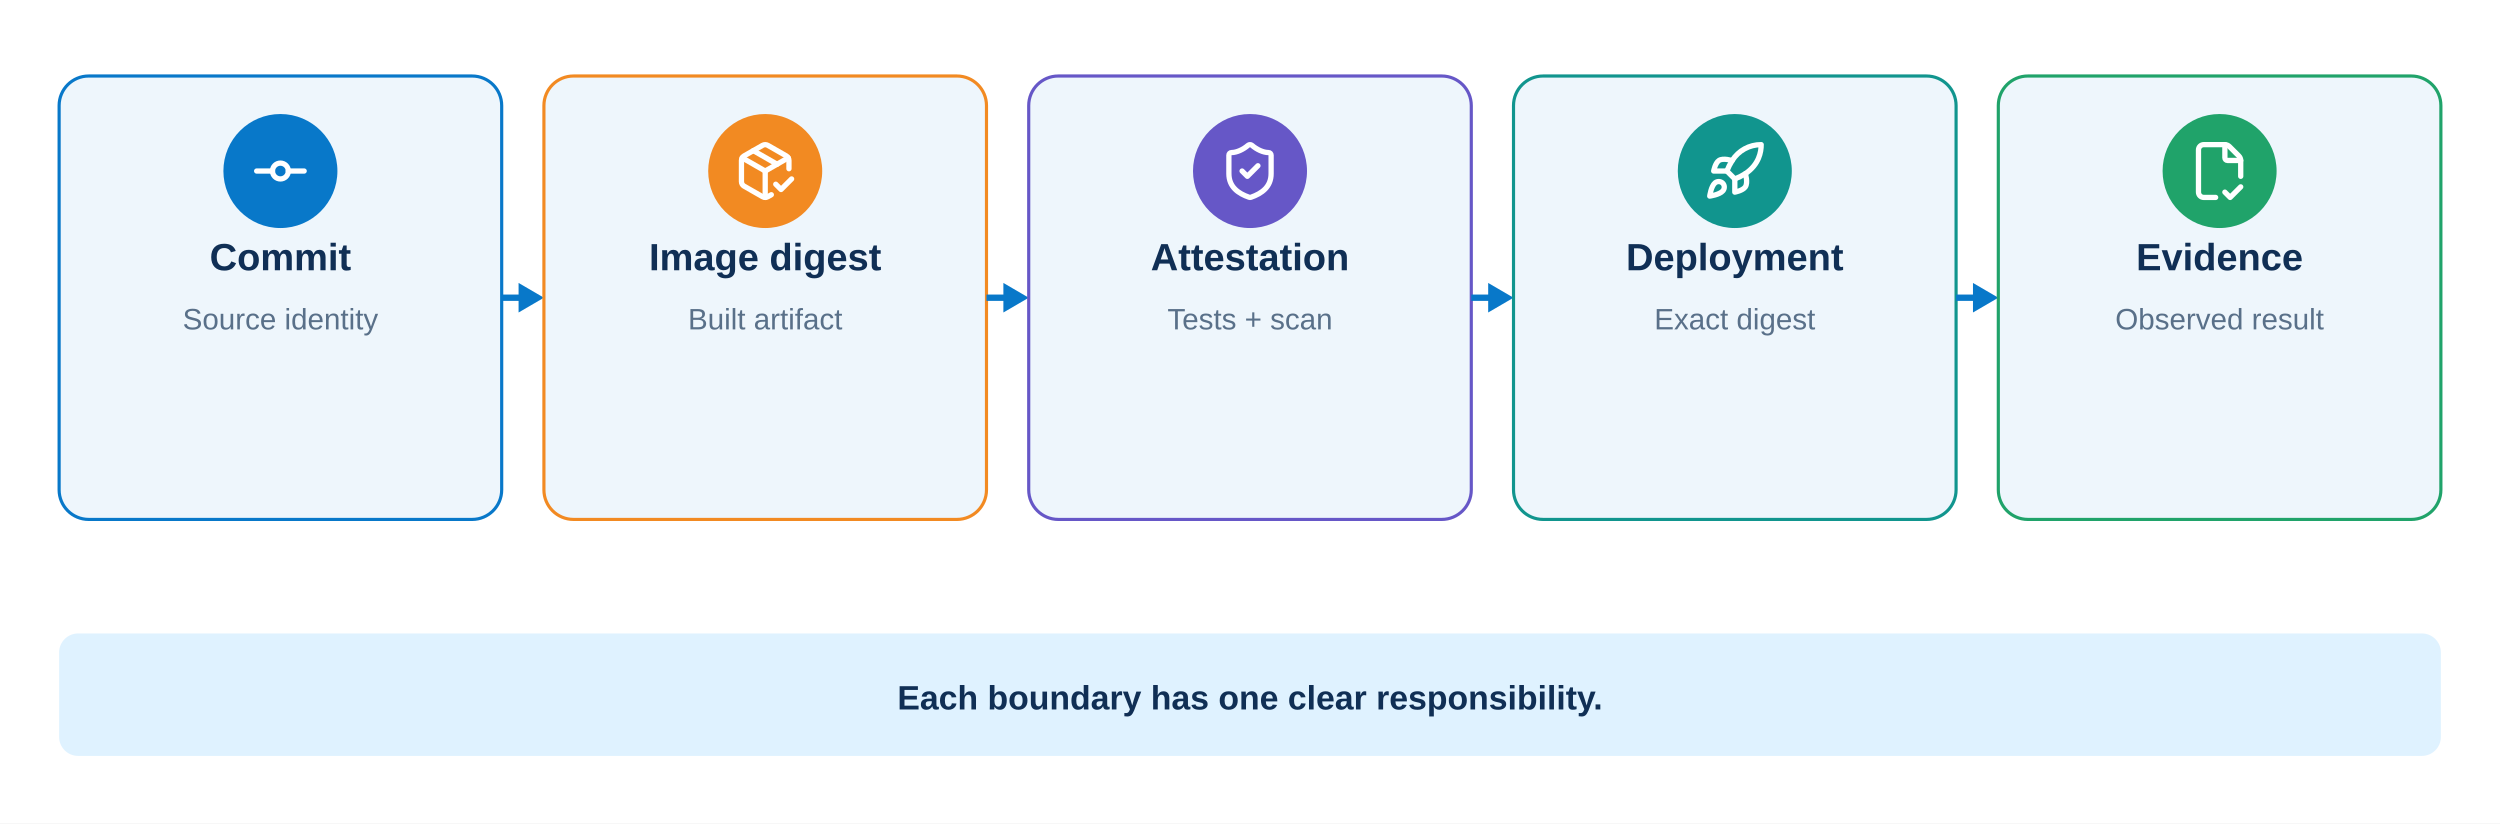
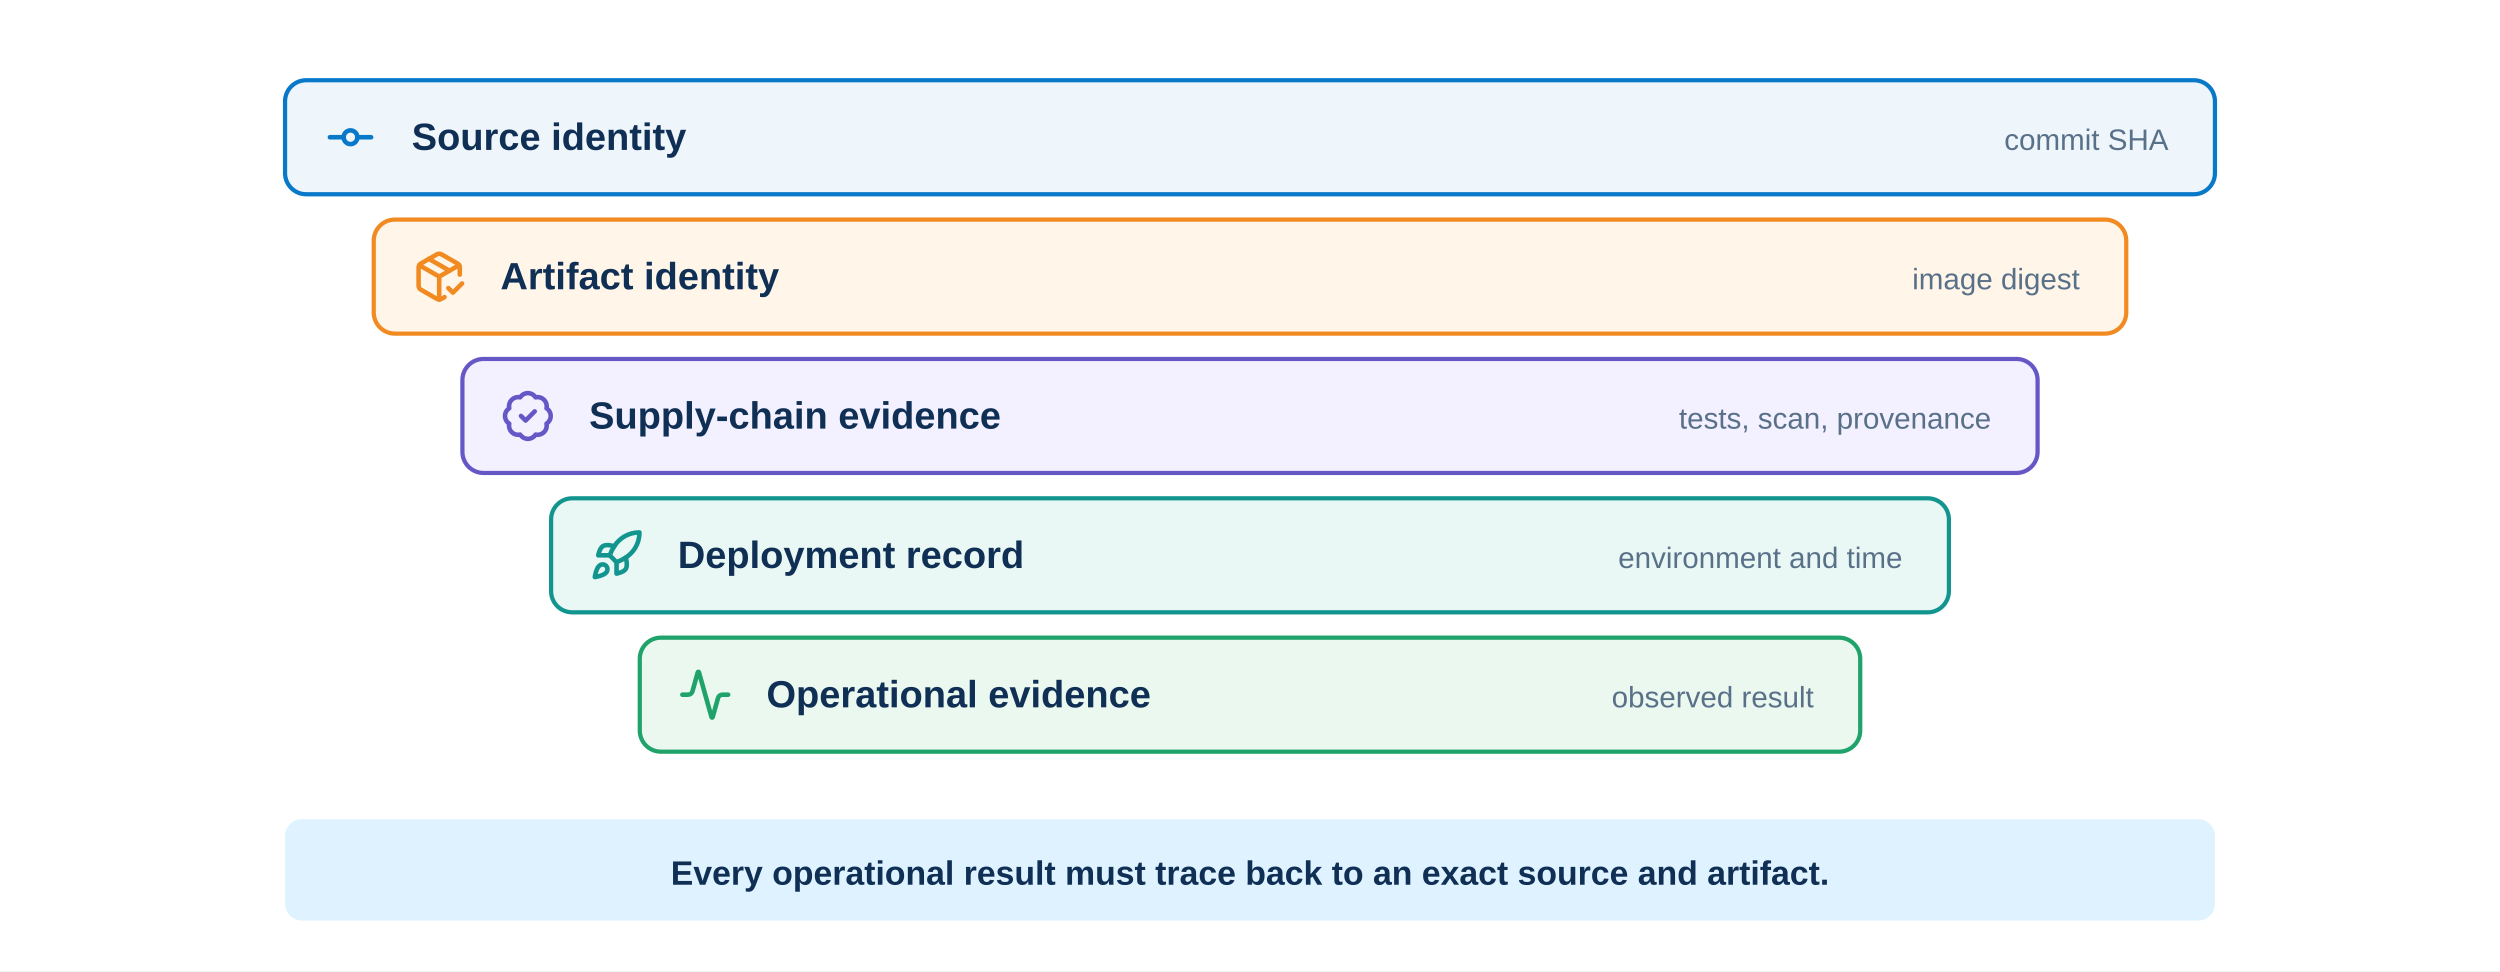
- <svg xmlns="http://www.w3.org/2000/svg" width="1184" height="390" viewBox="0 0 1184 390">
+ <svg xmlns="http://www.w3.org/2000/svg" width="1184" height="460" viewBox="0 0 1184 460">
  <rect width="100%" height="100%" fill="white" />
  <style>.label{font:700 18px Arial,sans-serif;fill:#102f55}.sub{font:400 14px Arial,sans-serif;fill:#597089}.band{font:700 16px Arial,sans-serif;fill:#102f55}.small{font:600 14px Arial,sans-serif;fill:#102f55}</style>
-   <rect x="28" y="36" width="209.6" height="210" rx="14" fill="#eef6fc" stroke="#0878c9" stroke-width="1.5" />
-   <circle cx="132.8" cy="81" r="27" fill="#0878c9" />
-   <g transform="translate(117.8 66) scale(1.25)" fill="none" stroke="#ffffff" stroke-width="2" stroke-linecap="round" stroke-linejoin="round">
+   <rect x="135" y="38" width="914" height="54" rx="10" fill="#eef6fc" stroke="#0878c9" stroke-width="2" />
+   <g transform="translate(153 52) scale(1.083333)" fill="none" stroke="#0878c9" stroke-width="2" stroke-linecap="round" stroke-linejoin="round">
    <circle cx="12" cy="12" r="3" />
    <line x1="3" x2="9" y1="12" y2="12" />
    <line x1="15" x2="21" y1="12" y2="12" />
  </g>
-   <text x="132.8" y="128" text-anchor="middle" class="label">Commit</text>
-   <text x="132.8" y="156" text-anchor="middle" class="sub">Source identity</text>
-   <line x1="237.6" y1="141" x2="246.6" y2="141" stroke="#0878c9" stroke-width="3" />
-   <path d="M245.6 134 L257.6 141 L245.6 148Z" fill="#0878c9" />
-   <rect x="257.6" y="36" width="209.6" height="210" rx="14" fill="#eef6fc" stroke="#f28a22" stroke-width="1.5" />
-   <circle cx="362.4" cy="81" r="27" fill="#f28a22" />
-   <g transform="translate(347.4 66) scale(1.25)" fill="none" stroke="#ffffff" stroke-width="2" stroke-linecap="round" stroke-linejoin="round">
+   <text x="195" y="71" text-anchor="start" class="label">Source identity</text>
+   <text x="1027" y="71" text-anchor="end" class="sub">commit SHA</text>
+   <rect x="177" y="104" width="830" height="54" rx="10" fill="#fff6e9" stroke="#f28a22" stroke-width="2" />
+   <g transform="translate(195 118) scale(1.083333)" fill="none" stroke="#f28a22" stroke-width="2" stroke-linecap="round" stroke-linejoin="round">
    <path d="M12 22V12" />
    <path d="m16 17 2 2 4-4" />
    <path d="M21 11.127V8a2 2 0 0 0-1-1.73l-7-4a2 2 0 0 0-2 0l-7 4A2 2 0 0 0 3 8v8a2 2 0 0 0 1 1.729l7 4a2 2 0 0 0 2 .001l1.32-.753" />
    <path d="M3.29 7 12 12l8.71-5" />
    <path d="m7.5 4.27 8.997 5.148" />
  </g>
-   <text x="362.4" y="128" text-anchor="middle" class="label">Image digest</text>
-   <text x="362.4" y="156" text-anchor="middle" class="sub">Built artifact</text>
-   <line x1="467.2" y1="141" x2="476.2" y2="141" stroke="#0878c9" stroke-width="3" />
-   <path d="M475.2 134 L487.2 141 L475.2 148Z" fill="#0878c9" />
-   <rect x="487.2" y="36" width="209.6" height="210" rx="14" fill="#eef6fc" stroke="#6657c7" stroke-width="1.5" />
-   <circle cx="592" cy="81" r="27" fill="#6657c7" />
-   <g transform="translate(577 66) scale(1.25)" fill="none" stroke="#ffffff" stroke-width="2" stroke-linecap="round" stroke-linejoin="round">
-     <path d="M20 13c0 5-3.5 7.5-7.66 8.95a1 1 0 0 1-.67-.01C7.5 20.5 4 18 4 13V6a1 1 0 0 1 1-1c2 0 4.5-1.2 6.24-2.72a1.17 1.17 0 0 1 1.52 0C14.51 3.81 17 5 19 5a1 1 0 0 1 1 1z" />
+   <text x="237" y="137" text-anchor="start" class="label">Artifact identity</text>
+   <text x="985" y="137" text-anchor="end" class="sub">image digest</text>
+   <rect x="219" y="170" width="746" height="54" rx="10" fill="#f3f0ff" stroke="#6657c7" stroke-width="2" />
+   <g transform="translate(237 184) scale(1.083333)" fill="none" stroke="#6657c7" stroke-width="2" stroke-linecap="round" stroke-linejoin="round">
+     <path d="M3.85 8.62a4 4 0 0 1 4.78-4.77 4 4 0 0 1 6.74 0 4 4 0 0 1 4.78 4.78 4 4 0 0 1 0 6.74 4 4 0 0 1-4.77 4.78 4 4 0 0 1-6.75 0 4 4 0 0 1-4.78-4.77 4 4 0 0 1 0-6.76Z" />
    <path d="m9 12 2 2 4-4" />
  </g>
-   <text x="592" y="128" text-anchor="middle" class="label">Attestation</text>
-   <text x="592" y="156" text-anchor="middle" class="sub">Tests + scan</text>
-   <line x1="696.8" y1="141" x2="705.8" y2="141" stroke="#0878c9" stroke-width="3" />
-   <path d="M704.8 134 L716.8 141 L704.8 148Z" fill="#0878c9" />
-   <rect x="716.8" y="36" width="209.6" height="210" rx="14" fill="#eef6fc" stroke="#11958e" stroke-width="1.5" />
-   <circle cx="821.6" cy="81" r="27" fill="#11958e" />
-   <g transform="translate(806.6 66) scale(1.25)" fill="none" stroke="#ffffff" stroke-width="2" stroke-linecap="round" stroke-linejoin="round">
+   <text x="279" y="203" text-anchor="start" class="label">Supply-chain evidence</text>
+   <text x="943" y="203" text-anchor="end" class="sub">tests, scan, provenance</text>
+   <rect x="261" y="236" width="662" height="54" rx="10" fill="#eaf8f5" stroke="#11958e" stroke-width="2" />
+   <g transform="translate(279 250) scale(1.083333)" fill="none" stroke="#11958e" stroke-width="2" stroke-linecap="round" stroke-linejoin="round">
    <path d="M12 15v5s3.03-.55 4-2c1.08-1.62 0-5 0-5" />
    <path d="M4.5 16.5c-1.5 1.26-2 5-2 5s3.74-.5 5-2c.71-.84.7-2.13-.09-2.91a2.18 2.18 0 0 0-2.91-.09" />
    <path d="M9 12a22 22 0 0 1 2-3.95A12.88 12.88 0 0 1 22 2c0 2.72-.78 7.5-6 11a22.4 22.4 0 0 1-4 2z" />
    <path d="M9 12H4s.55-3.03 2-4c1.62-1.08 5 .05 5 .05" />
  </g>
-   <text x="821.6" y="128" text-anchor="middle" class="label">Deployment</text>
-   <text x="821.6" y="156" text-anchor="middle" class="sub">Exact digest</text>
-   <line x1="926.4" y1="141" x2="935.4" y2="141" stroke="#0878c9" stroke-width="3" />
-   <path d="M934.4 134 L946.4 141 L934.4 148Z" fill="#0878c9" />
-   <rect x="946.4" y="36" width="209.6" height="210" rx="14" fill="#eef6fc" stroke="#20a36a" stroke-width="1.5" />
-   <circle cx="1051.2" cy="81" r="27" fill="#20a36a" />
-   <g transform="translate(1036.2 66) scale(1.25)" fill="none" stroke="#ffffff" stroke-width="2" stroke-linecap="round" stroke-linejoin="round">
-     <path d="M10.5 22H6a2 2 0 0 1-2-2V4a2 2 0 0 1 2-2h8a2.4 2.4 0 0 1 1.706.706l3.588 3.588A2.4 2.4 0 0 1 20 8v6" />
-     <path d="M14 2v5a1 1 0 0 0 1 1h5" />
-     <path d="m14 20 2 2 4-4" />
+   <text x="321" y="269" text-anchor="start" class="label">Deployment record</text>
+   <text x="901" y="269" text-anchor="end" class="sub">environment and time</text>
+   <rect x="303" y="302" width="578" height="54" rx="10" fill="#eaf8ef" stroke="#20a36a" stroke-width="2" />
+   <g transform="translate(321 316) scale(1.083333)" fill="none" stroke="#20a36a" stroke-width="2" stroke-linecap="round" stroke-linejoin="round">
+     <path d="M22 12h-2.48a2 2 0 0 0-1.93 1.46l-2.35 8.36a.25.25 0 0 1-.48 0L9.24 2.18a.25.25 0 0 0-.48 0l-2.35 8.36A2 2 0 0 1 4.49 12H2" />
  </g>
-   <text x="1051.2" y="128" text-anchor="middle" class="label">Evidence</text>
-   <text x="1051.2" y="156" text-anchor="middle" class="sub">Observed result</text>
-   <rect x="28" y="300" width="1128" height="58" rx="9" fill="#dff2ff" />
-   <text x="592" y="336" text-anchor="middle" class="band">Each boundary has one clear responsibility.</text>
+   <text x="363" y="335" text-anchor="start" class="label">Operational evidence</text>
+   <text x="859" y="335" text-anchor="end" class="sub">observed result</text>
+   <rect x="135" y="388" width="914" height="48" rx="8" fill="#dff2ff" />
+   <text x="592" y="419" text-anchor="middle" class="band">Every operational result must trace back to an exact source and artifact.</text>
</svg>
